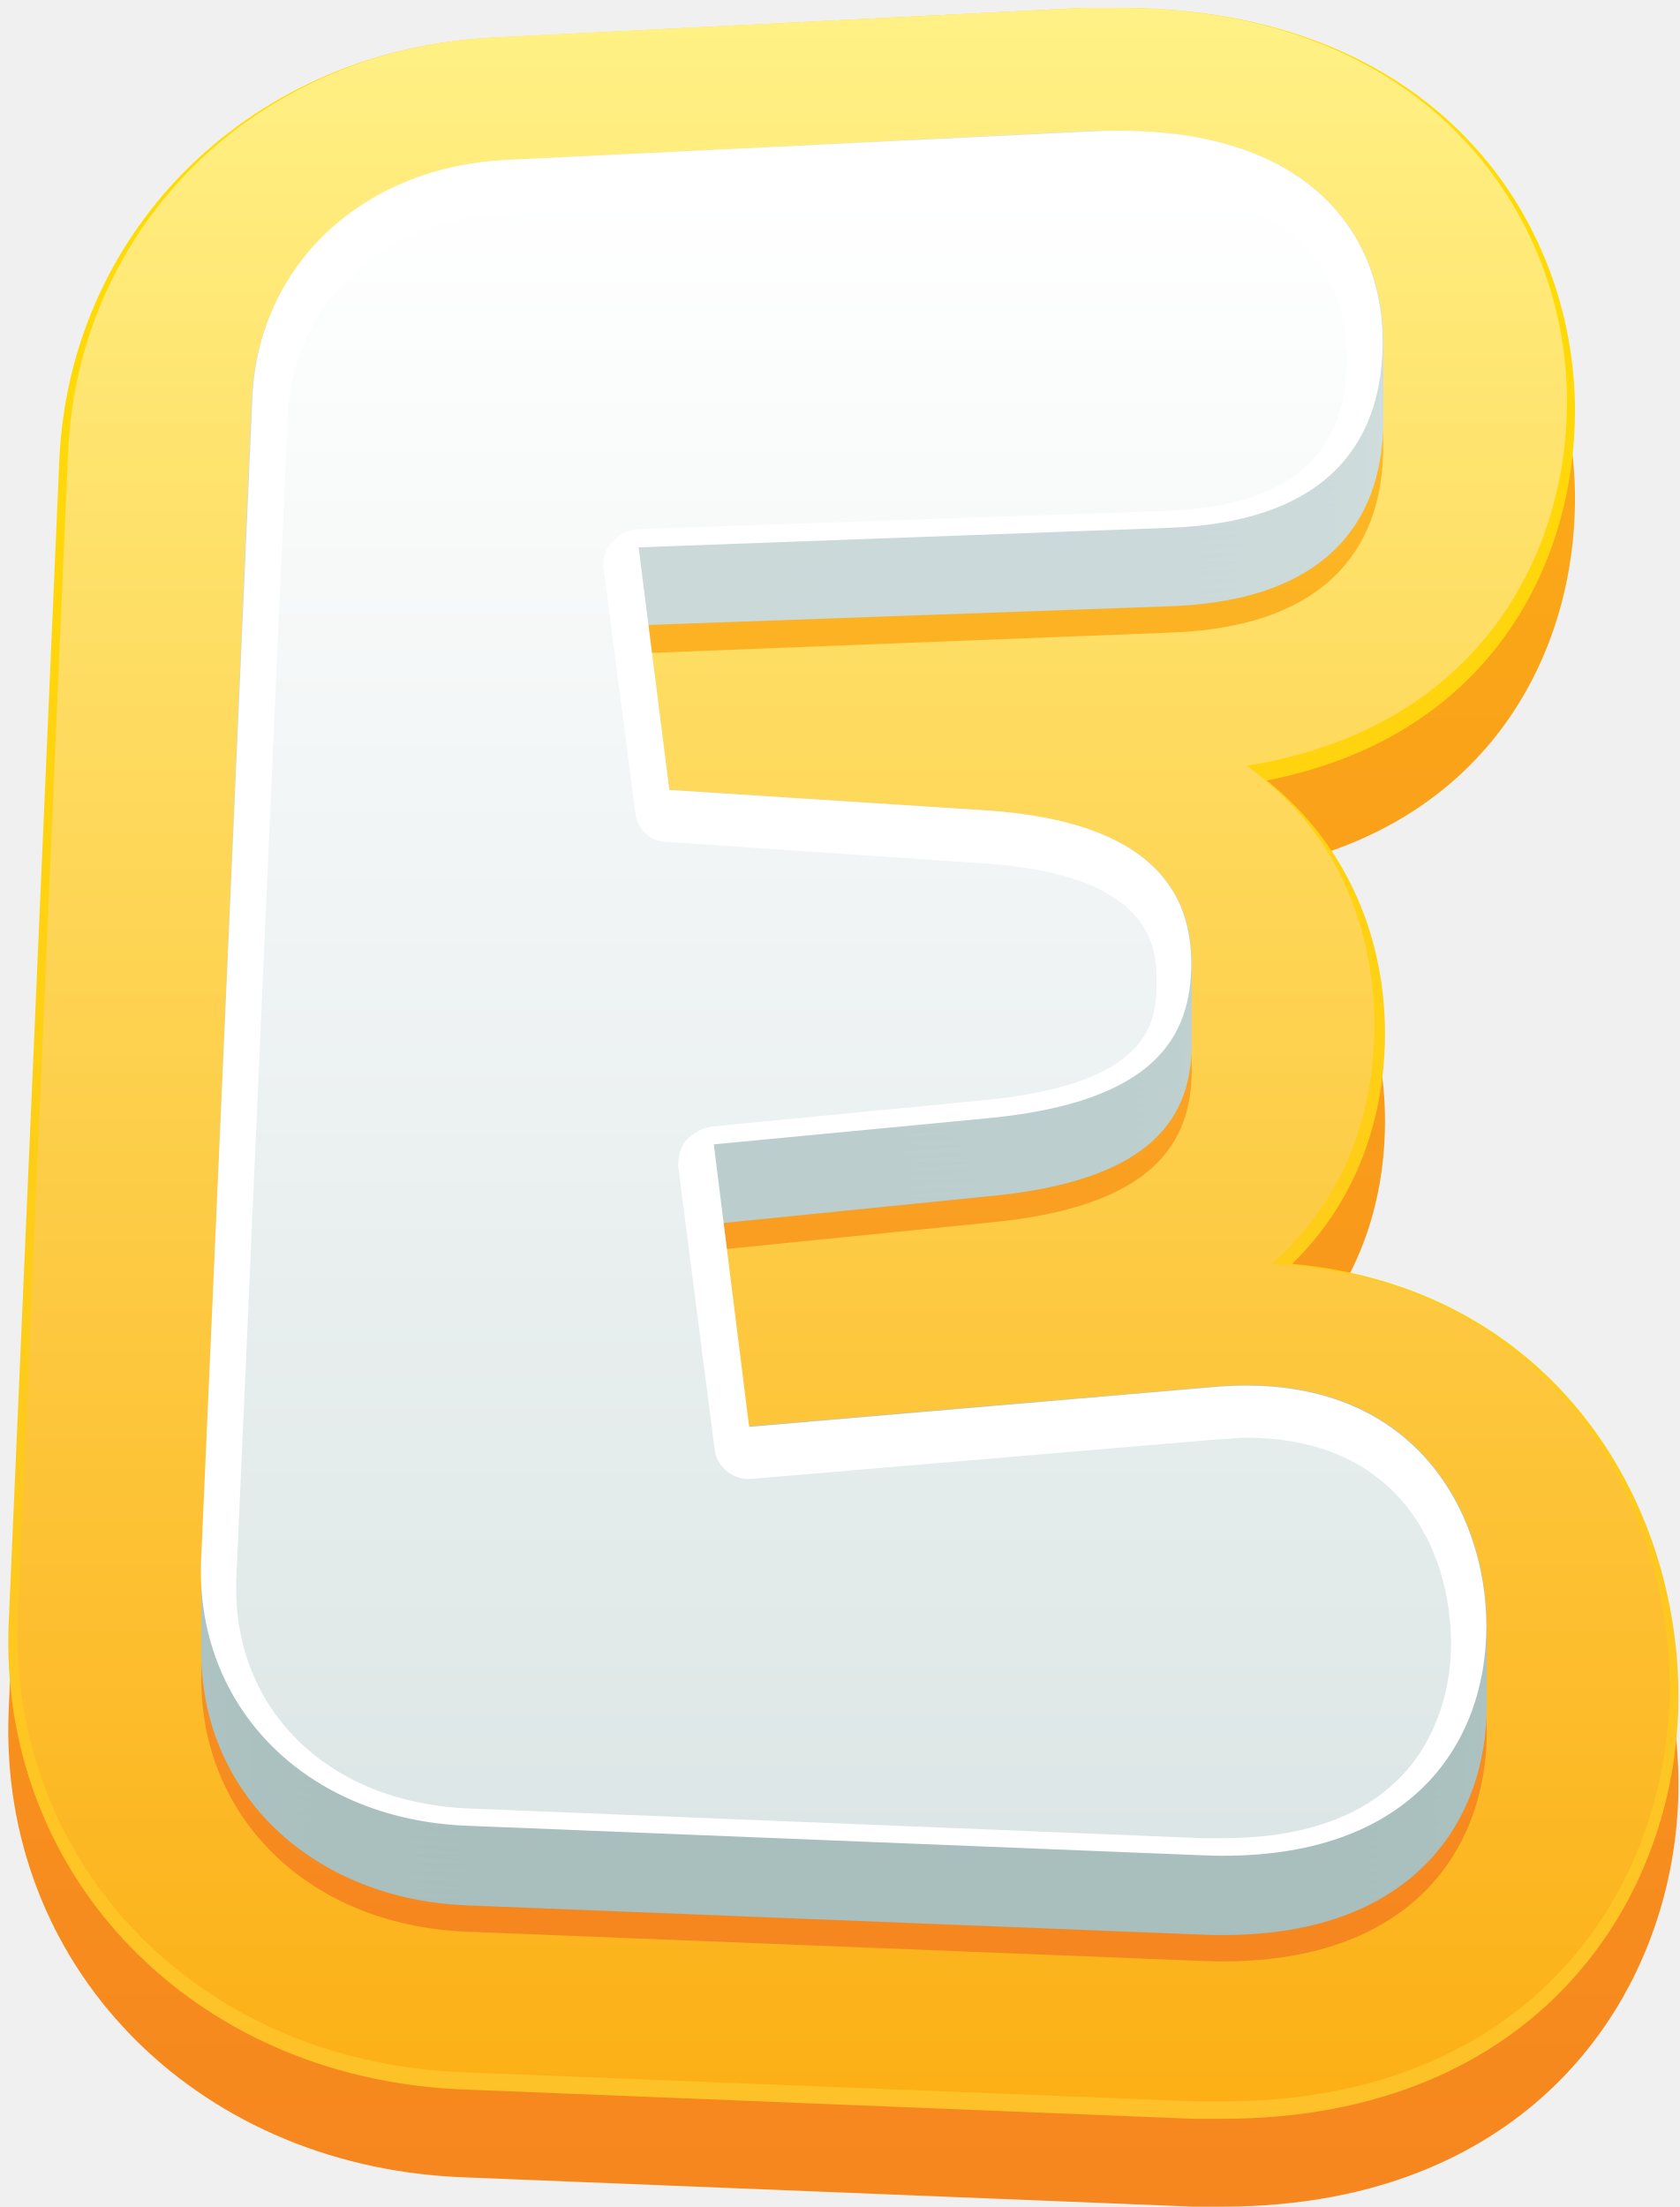
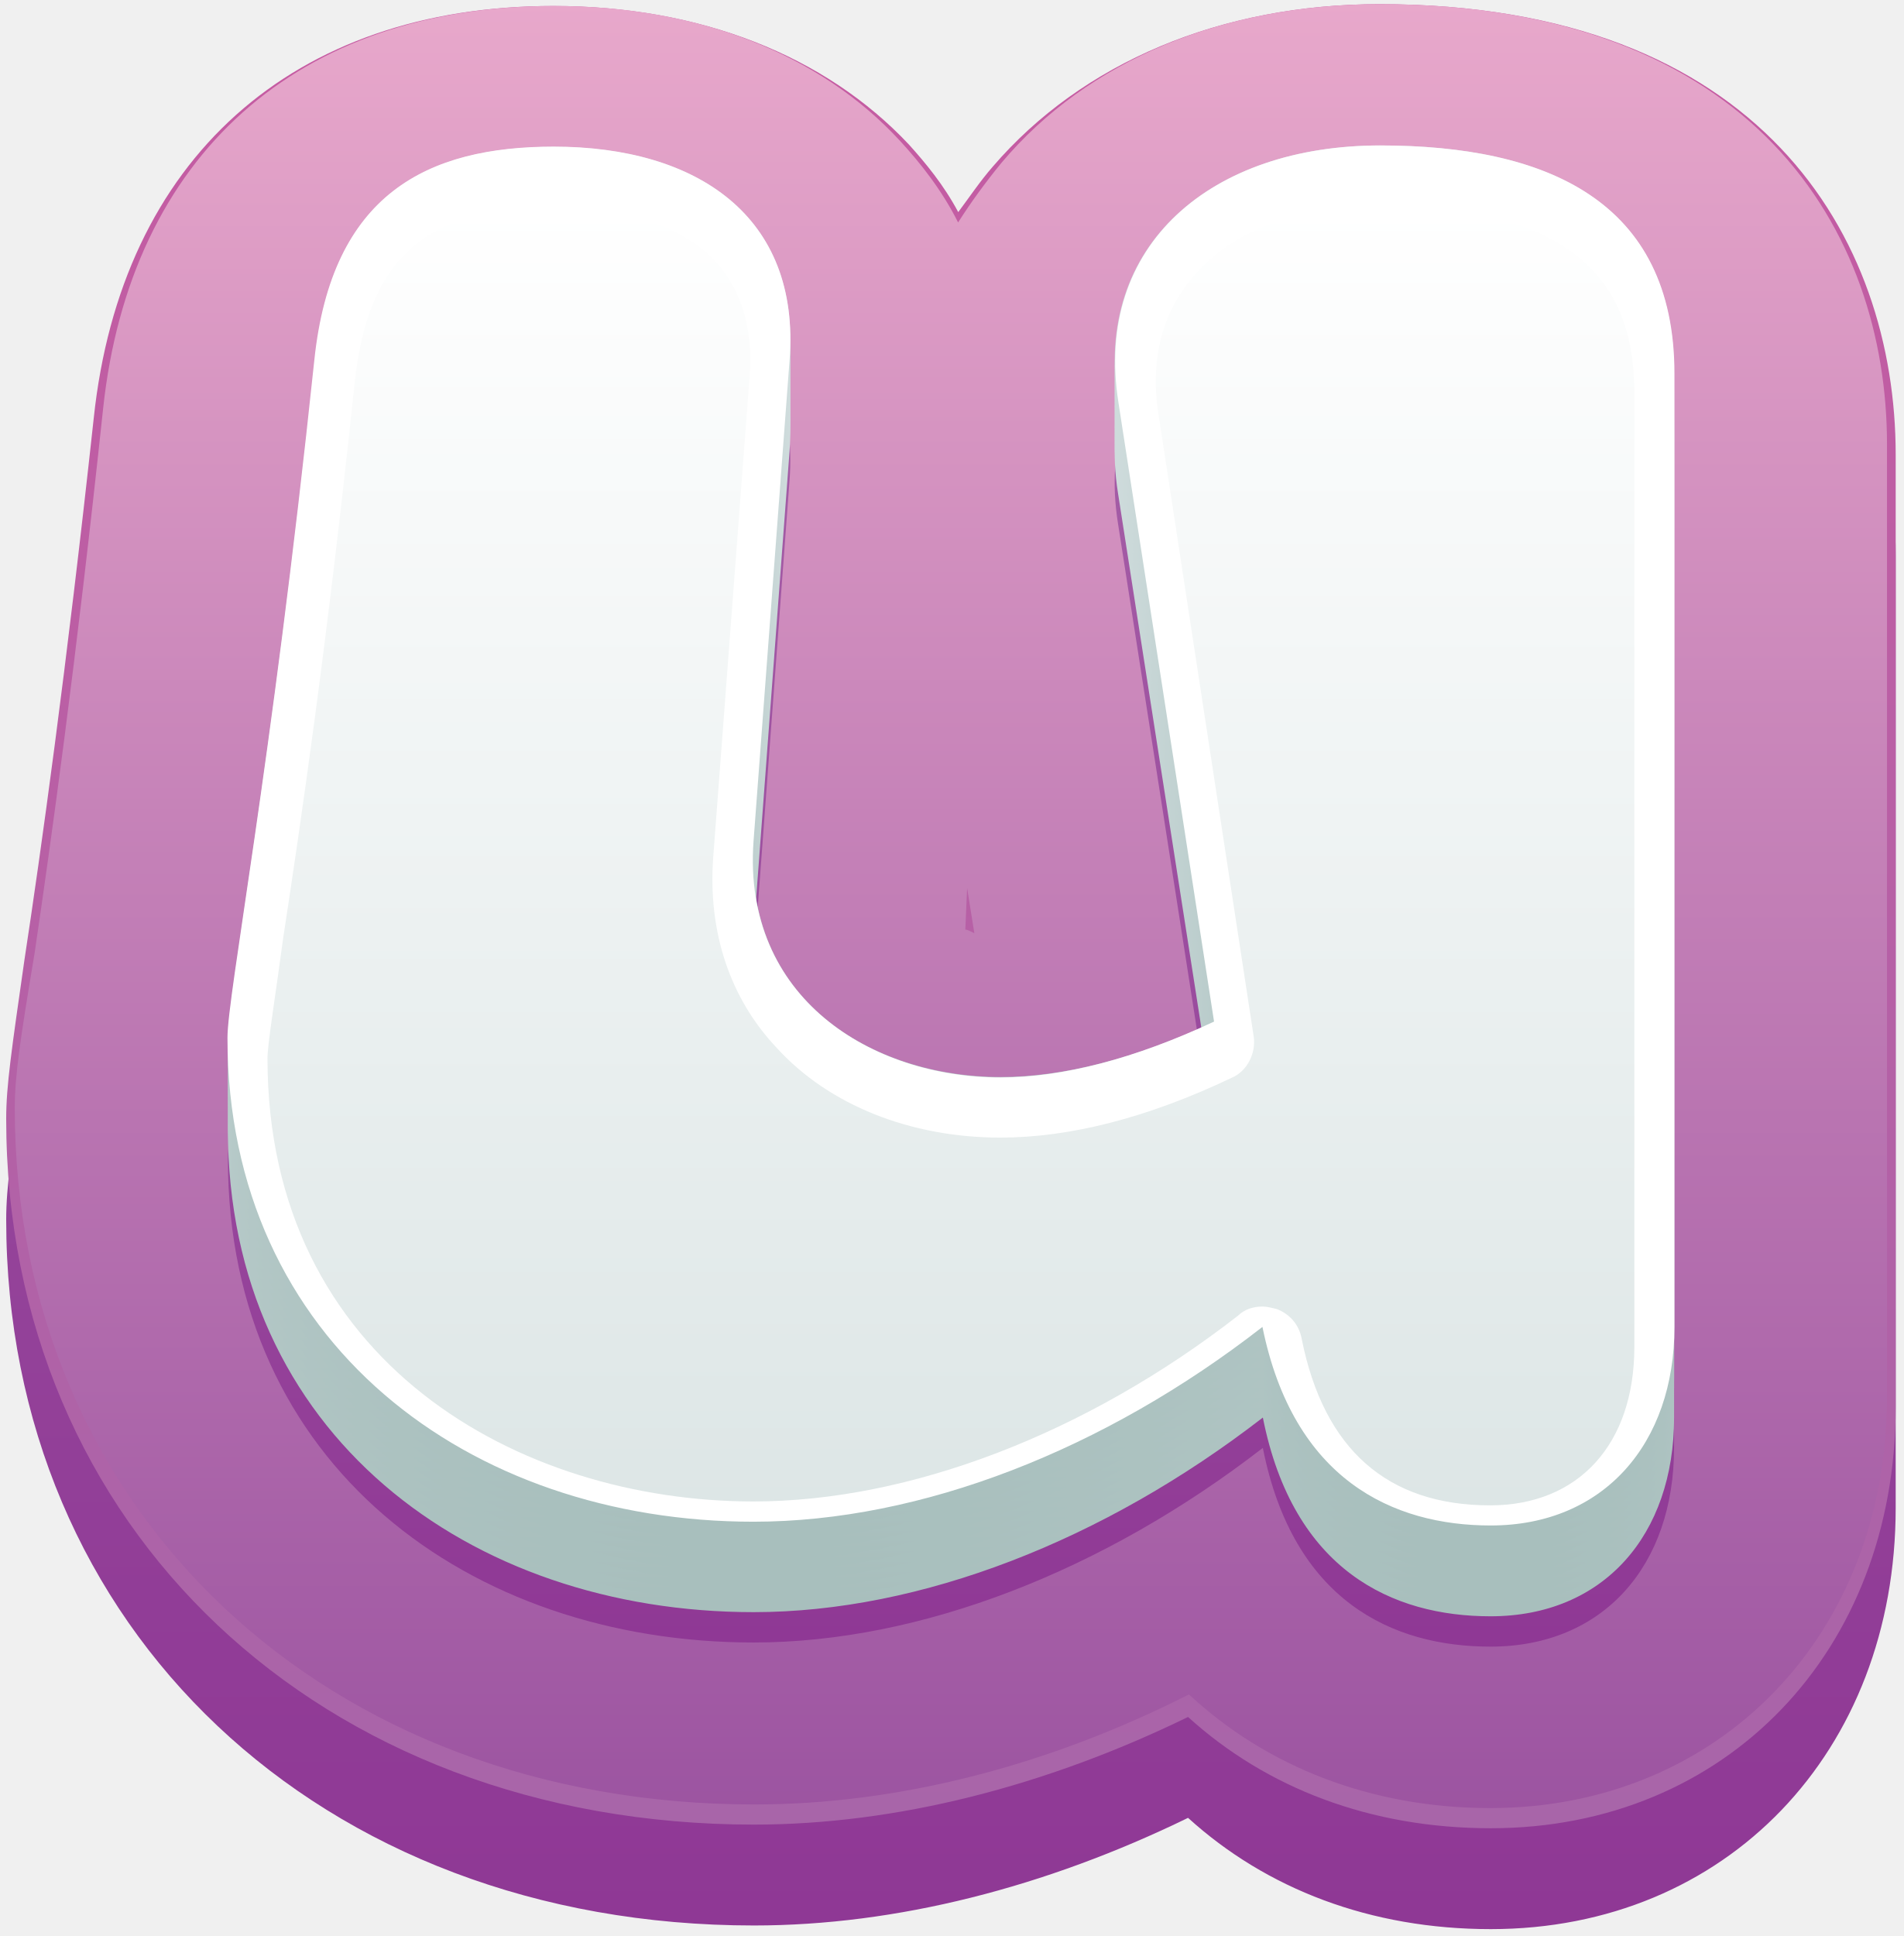
- <svg xmlns="http://www.w3.org/2000/svg" width="100%" height="100%" viewBox="0 0 172 226" version="1.1" xml:space="preserve" style="fill-rule:evenodd;clip-rule:evenodd;stroke-linejoin:round;stroke-miterlimit:2;">
-   <g transform="matrix(1,0,0,1,-462,-1112)">
+ <svg xmlns="http://www.w3.org/2000/svg" width="100%" height="100%" viewBox="0 0 179 182" version="1.1" xml:space="preserve" style="fill-rule:evenodd;clip-rule:evenodd;stroke-linejoin:round;stroke-miterlimit:2;">
+   <g transform="matrix(1,0,0,1,-693,-873)">
    <g>
-       <g transform="matrix(0,216.163,216.163,0,547.407,1121.8)">
-         <path d="M0,0.118L0.014,-0.16C0.019,-0.275 0.104,-0.362 0.214,-0.367L0.765,-0.391C0.885,-0.396 0.98,-0.304 0.986,-0.178L1,0.17C1,0.175 1,0.18 1,0.184C1,0.333 0.896,0.4 0.8,0.4C0.704,0.4 0.606,0.338 0.595,0.217C0.558,0.255 0.512,0.261 0.486,0.261C0.443,0.261 0.398,0.245 0.366,0.205C0.345,0.312 0.262,0.351 0.191,0.351C0.099,0.351 0,0.284 0,0.135C0,0.129 0,0.124 0,0.118Z" style="fill:url(#_Linear1);fill-rule:nonzero;" />
+       <g transform="matrix(0,171.478,171.478,0,782.408,882.876)">
+         <path d="M0.089,0.023C0.097,0.016 0.106,0.01 0.114,0.004C0.099,-0.004 0.087,-0.014 0.077,-0.023C0.028,-0.069 0.001,-0.138 0.001,-0.218C0.001,-0.361 0.085,-0.455 0.227,-0.47C0.365,-0.485 0.465,-0.499 0.524,-0.508C0.573,-0.515 0.593,-0.518 0.611,-0.518C0.835,-0.518 0.998,-0.346 0.998,-0.108C0.998,-0.03 0.977,0.052 0.939,0.13C0.978,0.173 1,0.23 1,0.296C1,0.425 0.903,0.518 0.769,0.518L0.247,0.518C0.128,0.518 0,0.444 0,0.235C0,0.148 0.032,0.072 0.089,0.023Z" style="fill:url(#_Linear1);fill-rule:nonzero;" />
      </g>
-       <g transform="matrix(0,216.157,216.157,0,547.407,1112.81)">
-         <path d="M0,0.118L0.014,-0.16C0.019,-0.275 0.104,-0.362 0.214,-0.367L0.765,-0.391C0.885,-0.396 0.98,-0.304 0.986,-0.178L1,0.17C1,0.175 1,0.18 1,0.184C1,0.333 0.896,0.4 0.8,0.4C0.704,0.4 0.606,0.338 0.595,0.217C0.558,0.255 0.512,0.261 0.486,0.261C0.443,0.261 0.398,0.245 0.366,0.205C0.345,0.312 0.262,0.351 0.191,0.351C0.099,0.351 0,0.284 0,0.135C0,0.129 0,0.124 0,0.118Z" style="fill:url(#_Linear2);fill-rule:nonzero;" />
+       <g transform="matrix(0,171.479,171.479,0,782.408,873.391)">
+         <path d="M0.089,0.023C0.097,0.016 0.106,0.01 0.114,0.004C0.099,-0.004 0.087,-0.014 0.077,-0.023C0.028,-0.069 0.001,-0.138 0.001,-0.218C0.001,-0.361 0.085,-0.455 0.227,-0.47C0.365,-0.485 0.465,-0.499 0.524,-0.508C0.573,-0.515 0.593,-0.518 0.611,-0.518C0.835,-0.518 0.998,-0.346 0.998,-0.108C0.998,-0.03 0.977,0.052 0.939,0.13C0.978,0.173 1,0.23 1,0.296C1,0.425 0.903,0.518 0.769,0.518L0.247,0.518C0.128,0.518 0,0.444 0,0.235C0,0.148 0.032,0.072 0.089,0.023Z" style="fill:url(#_Linear2);fill-rule:nonzero;" />
      </g>
-       <g transform="matrix(0,214.371,214.371,0,547.43,1112.81)">
-         <path d="M0,0.119L0.014,-0.161C0.019,-0.275 0.103,-0.361 0.212,-0.366L0.767,-0.39C0.886,-0.395 0.98,-0.305 0.986,-0.18L1,0.172C1,0.176 1,0.181 1,0.186C1,0.333 0.898,0.399 0.802,0.399C0.705,0.399 0.606,0.334 0.6,0.209C0.562,0.252 0.513,0.258 0.486,0.258C0.462,0.258 0.402,0.253 0.362,0.197C0.344,0.309 0.26,0.35 0.188,0.35C0.098,0.35 0,0.283 0,0.136C0,0.13 0,0.125 0,0.119Z" style="fill:url(#_Linear3);fill-rule:nonzero;" />
+       <g transform="matrix(0,169.583,169.583,0,782.403,873.391)">
+         <path d="M0.088,0.028C0.099,0.019 0.11,0.011 0.121,0.004C0.103,-0.005 0.088,-0.017 0.076,-0.028C0.027,-0.073 0.001,-0.141 0.001,-0.22C0.001,-0.362 0.084,-0.455 0.224,-0.47C0.365,-0.485 0.465,-0.499 0.526,-0.508C0.574,-0.516 0.594,-0.519 0.612,-0.519C0.836,-0.519 0.998,-0.346 0.998,-0.109C0.998,-0.03 0.977,0.053 0.937,0.132C0.977,0.175 1,0.233 1,0.299C1,0.426 0.904,0.519 0.772,0.519L0.244,0.519C0.126,0.519 0,0.445 0,0.238C0,0.151 0.031,0.076 0.088,0.028ZM0.513,0.008C0.513,0.008 0.49,0.009 0.49,0.009L0.515,0.013C0.514,0.011 0.513,0.009 0.513,0.008Z" style="fill:url(#_Linear3);fill-rule:nonzero;" />
      </g>
-       <g transform="matrix(0,176.643,176.643,0,547.825,1136.16)">
-         <path d="M0,0.147L0.017,-0.192C0.021,-0.275 0.078,-0.336 0.155,-0.34L0.829,-0.369C0.914,-0.373 0.979,-0.309 0.983,-0.216L1,0.211C1.005,0.331 0.936,0.376 0.867,0.376C0.8,0.376 0.718,0.333 0.728,0.218L0.751,-0.052L0.588,-0.072L0.572,0.087C0.563,0.184 0.525,0.205 0.483,0.205C0.443,0.205 0.401,0.184 0.394,0.086L0.382,-0.098L0.242,-0.116L0.23,0.191C0.227,0.289 0.175,0.316 0.122,0.316C0.063,0.316 0,0.276 0,0.163C0,0.158 0,0.153 0,0.147Z" style="fill:url(#_Linear4);fill-rule:nonzero;" />
+       <g transform="matrix(0,129.738,129.738,0,782.412,898.059)">
+         <path d="M0.186,0.121L0.635,0.191C0.662,0.133 0.675,0.081 0.675,0.036C0.675,-0.058 0.618,-0.151 0.504,-0.143L0.155,-0.117C0.051,-0.109 0.001,-0.184 0.001,-0.288C0.001,-0.379 0.035,-0.449 0.155,-0.461C0.455,-0.493 0.615,-0.524 0.647,-0.524C0.868,-0.524 0.997,-0.349 0.997,-0.143C0.997,-0.022 0.945,0.111 0.856,0.226C0.967,0.248 1,0.32 1,0.391C1,0.473 0.941,0.524 0.856,0.524L0.165,0.524C0.039,0.524 0,0.431 0,0.311C0,0.189 0.072,0.103 0.186,0.121Z" style="fill:url(#_Linear4);fill-rule:nonzero;" />
      </g>
-       <g transform="matrix(0,176.648,176.648,0,547.825,1133.46)">
-         <path d="M0,0.147L0.017,-0.192C0.021,-0.275 0.078,-0.336 0.155,-0.34L0.829,-0.369C0.914,-0.373 0.979,-0.308 0.983,-0.216L1,0.211C1.005,0.331 0.936,0.376 0.867,0.376C0.8,0.376 0.718,0.333 0.728,0.218L0.751,-0.052L0.588,-0.072L0.572,0.087C0.563,0.184 0.525,0.205 0.483,0.205C0.443,0.205 0.401,0.184 0.394,0.086L0.382,-0.098L0.241,-0.116L0.23,0.191C0.227,0.289 0.175,0.316 0.122,0.316C0.062,0.316 0,0.276 0,0.163C0,0.158 0,0.153 0,0.147Z" style="fill:url(#_Linear5);fill-rule:nonzero;" />
+       <g transform="matrix(0,129.744,129.744,0,782.412,895.2)">
+         <path d="M0.186,0.121L0.635,0.191C0.662,0.133 0.675,0.081 0.675,0.036C0.675,-0.058 0.618,-0.151 0.504,-0.143L0.156,-0.117C0.051,-0.109 0.001,-0.184 0.001,-0.288C0.001,-0.379 0.035,-0.449 0.156,-0.461C0.455,-0.493 0.615,-0.524 0.647,-0.524C0.868,-0.524 0.997,-0.349 0.997,-0.143C0.997,-0.022 0.945,0.111 0.856,0.226C0.967,0.248 1,0.32 1,0.391C1,0.473 0.941,0.524 0.856,0.524L0.165,0.524C0.04,0.524 0,0.431 0,0.311C0,0.189 0.072,0.103 0.186,0.121Z" style="fill:url(#_Linear5);fill-rule:nonzero;" />
      </g>
-       <g transform="matrix(0,176.659,176.659,0,547.825,1132.56)">
-         <path d="M0,0.147L0.017,-0.192C0.021,-0.275 0.078,-0.336 0.155,-0.34L0.829,-0.369C0.914,-0.373 0.979,-0.308 0.983,-0.216L1,0.211C1.005,0.331 0.936,0.376 0.867,0.376C0.8,0.376 0.718,0.333 0.728,0.218L0.751,-0.052L0.588,-0.072L0.572,0.087C0.563,0.184 0.525,0.205 0.483,0.205C0.443,0.205 0.401,0.184 0.394,0.086L0.382,-0.098L0.242,-0.116L0.23,0.191C0.227,0.289 0.175,0.316 0.122,0.316C0.063,0.316 0,0.276 0,0.163C0,0.158 0,0.152 0,0.147Z" style="fill:url(#_Linear6);fill-rule:nonzero;" />
+       <g transform="matrix(0,129.738,129.738,0,782.412,894.255)">
+         <path d="M0.186,0.121L0.635,0.191C0.662,0.133 0.675,0.081 0.675,0.036C0.675,-0.058 0.618,-0.151 0.504,-0.143L0.156,-0.117C0.051,-0.109 0.001,-0.184 0.001,-0.288C0.001,-0.379 0.035,-0.449 0.156,-0.461C0.455,-0.493 0.615,-0.524 0.647,-0.524C0.868,-0.524 0.997,-0.349 0.997,-0.143C0.997,-0.022 0.945,0.111 0.856,0.226C0.967,0.248 1,0.32 1,0.391C1,0.473 0.941,0.524 0.856,0.524L0.165,0.524C0.04,0.524 0,0.431 0,0.311C0,0.189 0.072,0.103 0.186,0.121Z" style="fill:url(#_Linear6);fill-rule:nonzero;" />
      </g>
-       <g transform="matrix(0,176.643,176.643,0,547.825,1131.67)">
-         <path d="M0,0.147L0.017,-0.192C0.021,-0.275 0.078,-0.336 0.155,-0.34L0.829,-0.369C0.914,-0.373 0.979,-0.309 0.983,-0.216L1,0.211C1.005,0.331 0.936,0.376 0.867,0.376C0.8,0.376 0.718,0.333 0.728,0.218L0.751,-0.052L0.588,-0.072L0.572,0.087C0.563,0.184 0.525,0.205 0.483,0.205C0.443,0.205 0.401,0.184 0.394,0.086L0.382,-0.098L0.241,-0.116L0.23,0.191C0.227,0.289 0.175,0.316 0.122,0.316C0.062,0.316 0,0.276 0,0.163C0,0.158 0,0.153 0,0.147Z" style="fill:url(#_Linear7);fill-rule:nonzero;" />
+       <g transform="matrix(0,129.732,129.732,0,782.412,893.31)">
+         <path d="M0.186,0.121L0.635,0.191C0.662,0.133 0.675,0.081 0.675,0.036C0.675,-0.058 0.618,-0.151 0.504,-0.143L0.156,-0.117C0.051,-0.109 0.001,-0.184 0.001,-0.288C0.001,-0.379 0.035,-0.449 0.156,-0.461C0.455,-0.493 0.615,-0.524 0.647,-0.524C0.868,-0.524 0.997,-0.349 0.997,-0.143C0.997,-0.022 0.945,0.111 0.856,0.226C0.967,0.248 1,0.32 1,0.391C1,0.473 0.941,0.524 0.856,0.524L0.165,0.524C0.04,0.524 0,0.431 0,0.311C0,0.189 0.072,0.103 0.186,0.121Z" style="fill:url(#_Linear7);fill-rule:nonzero;" />
      </g>
-       <g transform="matrix(0,176.649,176.649,0,547.825,1130.77)">
-         <path d="M0,0.147L0.017,-0.192C0.021,-0.275 0.078,-0.336 0.155,-0.34L0.829,-0.369C0.914,-0.373 0.979,-0.308 0.983,-0.216L1,0.211C1.005,0.331 0.936,0.376 0.867,0.376C0.8,0.376 0.718,0.333 0.728,0.218L0.751,-0.052L0.588,-0.072L0.572,0.087C0.563,0.184 0.526,0.205 0.483,0.205C0.443,0.205 0.401,0.184 0.394,0.086L0.382,-0.098L0.241,-0.116L0.23,0.191C0.227,0.289 0.175,0.316 0.122,0.316C0.063,0.316 0,0.276 0,0.163C0,0.158 0,0.153 0,0.147Z" style="fill:url(#_Linear8);fill-rule:nonzero;" />
+       <g transform="matrix(0,129.744,129.744,0,782.412,892.354)">
+         <path d="M0.186,0.121L0.635,0.191C0.662,0.133 0.675,0.081 0.675,0.036C0.675,-0.058 0.618,-0.151 0.504,-0.143L0.156,-0.117C0.051,-0.109 0.001,-0.184 0.001,-0.288C0.001,-0.379 0.035,-0.449 0.156,-0.461C0.455,-0.493 0.615,-0.524 0.647,-0.524C0.868,-0.524 0.997,-0.349 0.997,-0.143C0.997,-0.022 0.945,0.111 0.856,0.226C0.967,0.248 1,0.32 1,0.391C1,0.473 0.941,0.524 0.856,0.524L0.166,0.524C0.04,0.524 0,0.431 0,0.311C0,0.189 0.072,0.103 0.186,0.121Z" style="fill:url(#_Linear8);fill-rule:nonzero;" />
      </g>
-       <g transform="matrix(0,176.648,176.648,0,547.825,1129.87)">
-         <path d="M0,0.147L0.017,-0.192C0.021,-0.275 0.078,-0.336 0.155,-0.34L0.829,-0.369C0.914,-0.373 0.979,-0.308 0.983,-0.216L1,0.211C1.005,0.331 0.936,0.376 0.867,0.376C0.8,0.376 0.718,0.333 0.728,0.218L0.751,-0.052L0.588,-0.072L0.572,0.087C0.563,0.184 0.525,0.205 0.483,0.205C0.443,0.205 0.401,0.184 0.394,0.086L0.382,-0.098L0.241,-0.116L0.23,0.191C0.227,0.289 0.175,0.316 0.122,0.316C0.063,0.316 0,0.276 0,0.163C0,0.158 0,0.153 0,0.147Z" style="fill:url(#_Linear9);fill-rule:nonzero;" />
+       <g transform="matrix(0,129.75,129.75,0,782.412,891.403)">
+         <path d="M0.186,0.121L0.635,0.191C0.662,0.133 0.675,0.081 0.675,0.036C0.675,-0.058 0.618,-0.151 0.504,-0.143L0.156,-0.117C0.051,-0.109 0.001,-0.184 0.001,-0.288C0.001,-0.379 0.035,-0.449 0.156,-0.461C0.455,-0.493 0.615,-0.524 0.647,-0.524C0.868,-0.524 0.997,-0.349 0.997,-0.143C0.997,-0.022 0.945,0.111 0.856,0.226C0.967,0.248 1,0.32 1,0.391C1,0.473 0.941,0.524 0.856,0.524L0.166,0.524C0.04,0.524 0,0.431 0,0.311C0,0.189 0.072,0.103 0.186,0.121Z" style="fill:url(#_Linear9);fill-rule:nonzero;" />
      </g>
-       <g transform="matrix(0,176.642,176.642,0,547.825,1128.98)">
-         <path d="M0,0.147L0.017,-0.192C0.021,-0.275 0.078,-0.336 0.155,-0.34L0.829,-0.369C0.914,-0.373 0.979,-0.309 0.983,-0.216L1,0.211C1.005,0.331 0.936,0.376 0.867,0.376C0.8,0.376 0.718,0.333 0.728,0.218L0.751,-0.052L0.588,-0.072L0.572,0.087C0.563,0.184 0.525,0.205 0.483,0.205C0.443,0.205 0.401,0.184 0.394,0.086L0.382,-0.098L0.241,-0.116L0.23,0.191C0.227,0.289 0.175,0.316 0.122,0.316C0.062,0.316 0,0.276 0,0.163C0,0.158 0,0.153 0,0.147Z" style="fill:url(#_Linear10);fill-rule:nonzero;" />
+       <g transform="matrix(0,129.738,129.738,0,782.412,890.458)">
+         <path d="M0.186,0.121L0.635,0.191C0.662,0.133 0.675,0.081 0.675,0.036C0.675,-0.058 0.618,-0.151 0.504,-0.143L0.156,-0.117C0.051,-0.109 0.001,-0.184 0.001,-0.288C0.001,-0.379 0.035,-0.449 0.156,-0.461C0.455,-0.493 0.615,-0.524 0.647,-0.524C0.868,-0.524 0.997,-0.349 0.997,-0.143C0.997,-0.022 0.945,0.111 0.856,0.226C0.967,0.248 1,0.32 1,0.391C1,0.473 0.941,0.524 0.856,0.524L0.165,0.524C0.04,0.524 0,0.431 0,0.311C0,0.189 0.072,0.103 0.186,0.121Z" style="fill:url(#_Linear10);fill-rule:nonzero;" />
      </g>
-       <g transform="matrix(0,176.647,176.647,0,547.825,1128.08)">
-         <path d="M0,0.147L0.017,-0.192C0.021,-0.275 0.078,-0.336 0.155,-0.34L0.829,-0.369C0.914,-0.373 0.979,-0.309 0.983,-0.216L1,0.211C1.005,0.331 0.936,0.376 0.867,0.376C0.8,0.376 0.718,0.333 0.728,0.218L0.751,-0.052L0.588,-0.072L0.572,0.087C0.563,0.184 0.525,0.205 0.483,0.205C0.443,0.205 0.401,0.184 0.394,0.086L0.382,-0.098L0.241,-0.116L0.23,0.191C0.227,0.289 0.175,0.316 0.122,0.316C0.062,0.316 0,0.276 0,0.163C0,0.158 0,0.152 0,0.147Z" style="fill:url(#_Linear11);fill-rule:nonzero;" />
+       <g transform="matrix(0,129.739,129.739,0,782.412,889.513)">
+         <path d="M0.186,0.121L0.635,0.191C0.662,0.133 0.675,0.081 0.675,0.036C0.675,-0.058 0.618,-0.151 0.504,-0.143L0.156,-0.117C0.051,-0.109 0.001,-0.184 0.001,-0.288C0.001,-0.379 0.035,-0.449 0.156,-0.461C0.455,-0.493 0.615,-0.524 0.647,-0.524C0.868,-0.524 0.997,-0.349 0.997,-0.143C0.997,-0.022 0.945,0.111 0.856,0.226C0.967,0.248 1,0.32 1,0.391C1,0.473 0.941,0.524 0.856,0.524L0.165,0.524C0.04,0.524 0,0.431 0,0.311C0,0.189 0.072,0.103 0.186,0.121Z" style="fill:url(#_Linear11);fill-rule:nonzero;" />
      </g>
-       <g transform="matrix(0,176.653,176.653,0,547.825,1127.17)">
-         <path d="M0,0.147L0.017,-0.192C0.021,-0.275 0.078,-0.336 0.155,-0.34L0.829,-0.369C0.914,-0.373 0.979,-0.308 0.983,-0.216L1,0.211C1.005,0.331 0.936,0.376 0.867,0.376C0.8,0.376 0.718,0.333 0.728,0.218L0.751,-0.052L0.588,-0.072L0.572,0.087C0.563,0.184 0.525,0.205 0.483,0.205C0.443,0.205 0.401,0.184 0.394,0.086L0.382,-0.098L0.241,-0.116L0.23,0.191C0.227,0.289 0.175,0.316 0.122,0.316C0.062,0.316 0,0.276 0,0.163C0,0.158 0,0.152 0,0.147Z" style="fill:url(#_Linear12);fill-rule:nonzero;" />
+       <g transform="matrix(0,129.744,129.744,0,782.412,888.562)">
+         <path d="M0.186,0.121L0.635,0.191C0.662,0.133 0.675,0.081 0.675,0.036C0.675,-0.058 0.618,-0.151 0.505,-0.143L0.156,-0.117C0.051,-0.109 0.001,-0.184 0.001,-0.288C0.001,-0.379 0.035,-0.449 0.156,-0.461C0.455,-0.493 0.615,-0.524 0.647,-0.524C0.868,-0.524 0.997,-0.349 0.997,-0.143C0.997,-0.022 0.945,0.111 0.856,0.226C0.967,0.248 1,0.32 1,0.391C1,0.473 0.941,0.524 0.856,0.524L0.165,0.524C0.04,0.524 0,0.431 0,0.311C0,0.189 0.072,0.103 0.186,0.121Z" style="fill:url(#_Linear12);fill-rule:nonzero;" />
      </g>
-       <g transform="matrix(0,176.653,176.653,0,547.825,1126.28)">
-         <path d="M0,0.147L0.017,-0.192C0.021,-0.275 0.078,-0.336 0.155,-0.34L0.829,-0.369C0.914,-0.373 0.979,-0.308 0.983,-0.216L1,0.211C1.005,0.331 0.936,0.376 0.867,0.376C0.8,0.376 0.718,0.333 0.728,0.218L0.751,-0.052L0.588,-0.072L0.572,0.087C0.563,0.184 0.525,0.205 0.483,0.205C0.443,0.205 0.401,0.184 0.394,0.086L0.382,-0.098L0.241,-0.116L0.23,0.191C0.227,0.289 0.175,0.316 0.122,0.316C0.062,0.316 0,0.276 0,0.163C0,0.158 0,0.152 0,0.147Z" style="fill:url(#_Linear13);fill-rule:nonzero;" />
+       <g transform="matrix(0,129.739,129.739,0,782.412,887.617)">
+         <path d="M0.186,0.121L0.635,0.191C0.662,0.133 0.675,0.081 0.675,0.036C0.675,-0.058 0.618,-0.151 0.504,-0.143L0.155,-0.117C0.051,-0.109 0.001,-0.184 0.001,-0.288C0.001,-0.379 0.035,-0.449 0.155,-0.461C0.455,-0.493 0.615,-0.524 0.647,-0.524C0.868,-0.524 0.997,-0.349 0.997,-0.143C0.997,-0.022 0.945,0.111 0.856,0.226C0.967,0.248 1,0.32 1,0.391C1,0.473 0.941,0.524 0.856,0.524L0.165,0.524C0.04,0.524 0,0.431 0,0.311C0,0.189 0.072,0.103 0.186,0.121Z" style="fill:url(#_Linear13);fill-rule:nonzero;" />
      </g>
-       <g transform="matrix(0,176.644,176.644,0,547.825,1125.39)">
-         <path d="M0,0.163L0,0.147L0.017,-0.192C0.021,-0.275 0.078,-0.336 0.155,-0.34L0.829,-0.369C0.914,-0.373 0.979,-0.309 0.983,-0.216L1,0.211C1.005,0.331 0.936,0.376 0.867,0.376C0.8,0.376 0.718,0.333 0.728,0.218L0.751,-0.052L0.588,-0.072L0.572,0.087C0.563,0.184 0.525,0.205 0.483,0.205C0.443,0.205 0.401,0.184 0.394,0.086L0.382,-0.098L0.241,-0.116L0.23,0.191C0.227,0.289 0.175,0.316 0.122,0.316C0.063,0.316 0,0.276 0,0.163Z" style="fill:url(#_Linear14);fill-rule:nonzero;" />
+       <g transform="matrix(0,129.738,129.738,0,782.412,886.673)">
+         <path d="M0.186,0.121L0.635,0.191C0.662,0.133 0.675,0.081 0.675,0.036C0.675,-0.058 0.618,-0.151 0.504,-0.143L0.156,-0.117C0.051,-0.109 0.001,-0.184 0.001,-0.288C0.001,-0.379 0.035,-0.449 0.156,-0.461C0.455,-0.493 0.615,-0.524 0.647,-0.524C0.868,-0.524 0.997,-0.349 0.997,-0.143C0.997,-0.022 0.945,0.111 0.856,0.226C0.967,0.248 1,0.32 1,0.391C1,0.473 0.941,0.524 0.856,0.524L0.165,0.524C0.04,0.524 0,0.431 0,0.311C0,0.189 0.072,0.103 0.186,0.121Z" style="fill:url(#_Linear14);fill-rule:nonzero;" />
      </g>
-       <g transform="matrix(4.16667,0,0,4.16667,614.203,1148.79)">
-         <path d="M0,31.137C0,34.051 -1.905,36.991 -7.001,36.766L-25.09,36.039C-29.01,35.869 -31.727,33.127 -31.586,29.513L-30.326,0.95C-30.186,-2.325 -27.61,-4.731 -24.082,-4.9L-9.691,-5.601C-4.397,-5.854 -2.549,-3.08 -2.549,-0.448C-2.549,1.82 -3.669,4.005 -7.842,4.144L-20.834,4.622L-20.079,10.584L-12.264,11.088C-8.151,11.369 -7.253,13.161 -7.253,14.842C-7.253,16.661 -8.151,18.256 -12.237,18.651L-18.986,19.294L-18.118,26.238L-6.693,25.259C-1.821,24.838 0,28.309 0,31.137" style="fill:white;fill-rule:nonzero;" />
+       <g transform="matrix(4.16667,0,0,4.16667,850.433,994.954)">
+         <path d="M0,-20.838L0,0.669C0,3.302 -1.598,5.149 -4.146,5.149C-6.358,5.149 -8.597,4.114 -9.297,0.669C-12.855,3.44 -16.999,5.064 -20.781,5.064C-27.194,5.064 -32.651,1.03 -32.651,-5.855C-32.651,-6.834 -31.673,-11.821 -30.691,-21.145C-30.299,-24.897 -28.141,-25.961 -25.287,-25.961C-22.067,-25.961 -19.715,-24.394 -19.967,-21.145L-20.781,-10.28C-21.032,-6.752 -18.117,-4.96 -15.206,-4.96C-13.807,-4.96 -12.18,-5.382 -10.389,-6.22L-12.547,-20.191C-13.104,-23.749 -10.445,-25.987 -6.637,-25.987C-2.914,-25.987 0,-24.756 0,-20.838" style="fill:white;fill-rule:nonzero;" />
      </g>
-       <g transform="matrix(0,169.461,169.461,0,547.887,1130.77)">
-         <path d="M0,0.154L0.018,-0.2C0.021,-0.275 0.072,-0.33 0.141,-0.333L0.843,-0.364C0.921,-0.367 0.978,-0.31 0.982,-0.225L1,0.22C1,0.224 1,0.228 1,0.232C1,0.36 0.91,0.37 0.883,0.37C0.825,0.37 0.758,0.338 0.758,0.246C0.758,0.24 0.759,0.235 0.759,0.229C0.759,0.229 0.783,-0.054 0.783,-0.054C0.783,-0.065 0.775,-0.074 0.765,-0.075L0.594,-0.097C0.588,-0.097 0.583,-0.096 0.578,-0.092C0.574,-0.088 0.571,-0.083 0.57,-0.077L0.554,0.088C0.544,0.192 0.504,0.192 0.482,0.192C0.464,0.192 0.418,0.192 0.411,0.088L0.398,-0.104C0.398,-0.114 0.39,-0.122 0.38,-0.123L0.233,-0.142C0.227,-0.143 0.221,-0.141 0.217,-0.137C0.212,-0.133 0.21,-0.128 0.209,-0.122L0.198,0.198C0.195,0.272 0.165,0.307 0.106,0.307C0.04,0.307 0,0.256 0,0.169C0,0.164 0,0.159 0,0.154Z" style="fill:url(#_Linear15);fill-rule:nonzero;" />
+       <g transform="matrix(0,122.162,122.162,0,782.406,892.354)">
+         <path d="M0.055,0.186C0.083,0.162 0.12,0.153 0.162,0.16L0.639,0.233C0.652,0.235 0.666,0.228 0.671,0.216C0.702,0.151 0.717,0.091 0.717,0.038C0.717,-0.031 0.692,-0.094 0.648,-0.134C0.61,-0.17 0.559,-0.187 0.502,-0.183L0.132,-0.155C0.095,-0.152 0.065,-0.161 0.043,-0.181C0.016,-0.206 0.001,-0.25 0.001,-0.306C0.001,-0.405 0.041,-0.449 0.137,-0.459C0.337,-0.48 0.479,-0.501 0.564,-0.514C0.609,-0.52 0.645,-0.526 0.656,-0.526C0.89,-0.526 0.997,-0.332 0.997,-0.152C0.997,-0.032 0.945,0.104 0.854,0.221C0.849,0.226 0.847,0.233 0.847,0.24C0.847,0.243 0.848,0.247 0.849,0.251C0.853,0.261 0.861,0.268 0.872,0.27C0.957,0.287 1,0.336 1,0.415C1,0.483 0.953,0.526 0.878,0.526L0.145,0.526C0.083,0.526 0,0.505 0,0.33C0,0.267 0.019,0.216 0.055,0.186Z" style="fill:url(#_Linear15);fill-rule:nonzero;" />
      </g>
    </g>
  </g>
  <defs>
-     <linearGradient id="_Linear1" x1="0" y1="0" x2="1" y2="0" gradientUnits="userSpaceOnUse" gradientTransform="matrix(1,0,0,-1,0,0.00452029)">
-       <stop offset="0" style="stop-color:rgb(252,176,22);stop-opacity:1" />
-       <stop offset="1" style="stop-color:rgb(246,134,31);stop-opacity:1" />
+     <linearGradient id="_Linear1" x1="0" y1="0" x2="1" y2="0" gradientUnits="userSpaceOnUse" gradientTransform="matrix(1,0,0,-1,0,2.2549e-06)">
+       <stop offset="0" style="stop-color:rgb(156,84,161);stop-opacity:1" />
+       <stop offset="1" style="stop-color:rgb(143,56,149);stop-opacity:1" />
    </linearGradient>
-     <linearGradient id="_Linear2" x1="0" y1="0" x2="1" y2="0" gradientUnits="userSpaceOnUse" gradientTransform="matrix(1,0,0,-1,0,0.0045204)">
-       <stop offset="0" style="stop-color:rgb(255,222,0);stop-opacity:1" />
-       <stop offset="1" style="stop-color:rgb(254,193,42);stop-opacity:1" />
+     <linearGradient id="_Linear2" x1="0" y1="0" x2="1" y2="0" gradientUnits="userSpaceOnUse" gradientTransform="matrix(1,0,0,-1,0,2.25489e-06)">
+       <stop offset="0" style="stop-color:rgb(198,91,162);stop-opacity:1" />
+       <stop offset="1" style="stop-color:rgb(168,101,169);stop-opacity:1" />
    </linearGradient>
-     <linearGradient id="_Linear3" x1="0" y1="0" x2="1" y2="0" gradientUnits="userSpaceOnUse" gradientTransform="matrix(1,0,0,-1,0,0.00445998)">
-       <stop offset="0" style="stop-color:rgb(255,241,133);stop-opacity:1" />
-       <stop offset="1" style="stop-color:rgb(252,176,22);stop-opacity:1" />
+     <linearGradient id="_Linear3" x1="0" y1="0" x2="1" y2="0" gradientUnits="userSpaceOnUse" gradientTransform="matrix(1,0,0,-1,0,1.47273e-05)">
+       <stop offset="0" style="stop-color:rgb(232,168,203);stop-opacity:1" />
+       <stop offset="1" style="stop-color:rgb(156,84,161);stop-opacity:1" />
    </linearGradient>
-     <linearGradient id="_Linear4" x1="0" y1="0" x2="1" y2="0" gradientUnits="userSpaceOnUse" gradientTransform="matrix(1,0,0,-1,0,0.00318743)">
-       <stop offset="0" style="stop-color:rgb(254,191,36);stop-opacity:1" />
-       <stop offset="1" style="stop-color:rgb(246,134,31);stop-opacity:1" />
+     <linearGradient id="_Linear4" x1="0" y1="0" x2="1" y2="0" gradientUnits="userSpaceOnUse" gradientTransform="matrix(1,0,0,-1,0,-2.40356e-05)">
+       <stop offset="0" style="stop-color:rgb(167,98,168);stop-opacity:1" />
+       <stop offset="1" style="stop-color:rgb(143,56,149);stop-opacity:1" />
    </linearGradient>
-     <linearGradient id="_Linear5" x1="0" y1="0" x2="1" y2="0" gradientUnits="userSpaceOnUse" gradientTransform="matrix(1,0,0,-1,0,0.00318734)">
+     <linearGradient id="_Linear5" x1="0" y1="0" x2="1" y2="0" gradientUnits="userSpaceOnUse" gradientTransform="matrix(1,0,0,-1,0,-2.40345e-05)">
      <stop offset="0" style="stop-color:rgb(214,225,226);stop-opacity:1" />
      <stop offset="0" style="stop-color:rgb(214,225,226);stop-opacity:1" />
      <stop offset="1" style="stop-color:rgb(168,191,189);stop-opacity:1" />
    </linearGradient>
-     <linearGradient id="_Linear6" x1="0" y1="0" x2="1" y2="0" gradientUnits="userSpaceOnUse" gradientTransform="matrix(1,0,0,-1,0,0.00318715)">
+     <linearGradient id="_Linear6" x1="0" y1="0" x2="1" y2="0" gradientUnits="userSpaceOnUse" gradientTransform="matrix(1,0,0,-1,0,-2.40356e-05)">
      <stop offset="0" style="stop-color:rgb(214,225,226);stop-opacity:1" />
      <stop offset="0" style="stop-color:rgb(214,225,226);stop-opacity:1" />
      <stop offset="1" style="stop-color:rgb(168,191,189);stop-opacity:1" />
    </linearGradient>
-     <linearGradient id="_Linear7" x1="0" y1="0" x2="1" y2="0" gradientUnits="userSpaceOnUse" gradientTransform="matrix(1,0,0,-1,0,0.00318744)">
+     <linearGradient id="_Linear7" x1="0" y1="0" x2="1" y2="0" gradientUnits="userSpaceOnUse" gradientTransform="matrix(1,0,0,-1,0,-2.40367e-05)">
      <stop offset="0" style="stop-color:rgb(214,225,226);stop-opacity:1" />
      <stop offset="0" style="stop-color:rgb(214,225,226);stop-opacity:1" />
      <stop offset="1" style="stop-color:rgb(168,191,189);stop-opacity:1" />
    </linearGradient>
-     <linearGradient id="_Linear8" x1="0" y1="0" x2="1" y2="0" gradientUnits="userSpaceOnUse" gradientTransform="matrix(1,0,0,-1,0,0.00318733)">
+     <linearGradient id="_Linear8" x1="0" y1="0" x2="1" y2="0" gradientUnits="userSpaceOnUse" gradientTransform="matrix(1,0,0,-1,0,-2.40345e-05)">
      <stop offset="0" style="stop-color:rgb(214,225,226);stop-opacity:1" />
      <stop offset="0" style="stop-color:rgb(214,225,226);stop-opacity:1" />
      <stop offset="1" style="stop-color:rgb(168,191,189);stop-opacity:1" />
    </linearGradient>
-     <linearGradient id="_Linear9" x1="0" y1="0" x2="1" y2="0" gradientUnits="userSpaceOnUse" gradientTransform="matrix(1,0,0,-1,0,0.00318734)">
+     <linearGradient id="_Linear9" x1="0" y1="0" x2="1" y2="0" gradientUnits="userSpaceOnUse" gradientTransform="matrix(1,0,0,-1,0,-2.40333e-05)">
      <stop offset="0" style="stop-color:rgb(214,225,226);stop-opacity:1" />
      <stop offset="0" style="stop-color:rgb(214,225,226);stop-opacity:1" />
      <stop offset="1" style="stop-color:rgb(168,191,189);stop-opacity:1" />
    </linearGradient>
-     <linearGradient id="_Linear10" x1="0" y1="0" x2="1" y2="0" gradientUnits="userSpaceOnUse" gradientTransform="matrix(1,0,0,-1,0,0.00318745)">
+     <linearGradient id="_Linear10" x1="0" y1="0" x2="1" y2="0" gradientUnits="userSpaceOnUse" gradientTransform="matrix(1,0,0,-1,0,-2.40356e-05)">
      <stop offset="0" style="stop-color:rgb(214,225,226);stop-opacity:1" />
      <stop offset="0" style="stop-color:rgb(214,225,226);stop-opacity:1" />
      <stop offset="1" style="stop-color:rgb(168,191,189);stop-opacity:1" />
    </linearGradient>
-     <linearGradient id="_Linear11" x1="0" y1="0" x2="1" y2="0" gradientUnits="userSpaceOnUse" gradientTransform="matrix(1,0,0,-1,0,0.00318736)">
+     <linearGradient id="_Linear11" x1="0" y1="0" x2="1" y2="0" gradientUnits="userSpaceOnUse" gradientTransform="matrix(1,0,0,-1,0,-2.40355e-05)">
      <stop offset="0" style="stop-color:rgb(214,225,226);stop-opacity:1" />
      <stop offset="0" style="stop-color:rgb(214,225,226);stop-opacity:1" />
      <stop offset="1" style="stop-color:rgb(168,191,189);stop-opacity:1" />
    </linearGradient>
-     <linearGradient id="_Linear12" x1="0" y1="0" x2="1" y2="0" gradientUnits="userSpaceOnUse" gradientTransform="matrix(1,0,0,-1,0,0.00318725)">
+     <linearGradient id="_Linear12" x1="0" y1="0" x2="1" y2="0" gradientUnits="userSpaceOnUse" gradientTransform="matrix(1,0,0,-1,0,-2.40345e-05)">
      <stop offset="0" style="stop-color:rgb(214,225,226);stop-opacity:1" />
      <stop offset="0" style="stop-color:rgb(214,225,226);stop-opacity:1" />
      <stop offset="1" style="stop-color:rgb(168,191,189);stop-opacity:1" />
    </linearGradient>
-     <linearGradient id="_Linear13" x1="0" y1="0" x2="1" y2="0" gradientUnits="userSpaceOnUse" gradientTransform="matrix(1,0,0,-1,0,0.00318725)">
+     <linearGradient id="_Linear13" x1="0" y1="0" x2="1" y2="0" gradientUnits="userSpaceOnUse" gradientTransform="matrix(1,0,0,-1,0,-2.40355e-05)">
      <stop offset="0" style="stop-color:rgb(214,225,226);stop-opacity:1" />
      <stop offset="0" style="stop-color:rgb(214,225,226);stop-opacity:1" />
      <stop offset="1" style="stop-color:rgb(168,191,189);stop-opacity:1" />
    </linearGradient>
-     <linearGradient id="_Linear14" x1="0" y1="0" x2="1" y2="0" gradientUnits="userSpaceOnUse" gradientTransform="matrix(1,0,0,-1,0,0.00318742)">
+     <linearGradient id="_Linear14" x1="0" y1="0" x2="1" y2="0" gradientUnits="userSpaceOnUse" gradientTransform="matrix(1,0,0,-1,0,-2.40356e-05)">
      <stop offset="0" style="stop-color:rgb(214,225,226);stop-opacity:1" />
      <stop offset="0" style="stop-color:rgb(214,225,226);stop-opacity:1" />
      <stop offset="1" style="stop-color:rgb(168,191,189);stop-opacity:1" />
    </linearGradient>
-     <linearGradient id="_Linear15" x1="0" y1="0" x2="1" y2="0" gradientUnits="userSpaceOnUse" gradientTransform="matrix(1,0,0,-1,0,0.00293688)">
+     <linearGradient id="_Linear15" x1="0" y1="0" x2="1" y2="0" gradientUnits="userSpaceOnUse" gradientTransform="matrix(1,0,0,-1,0,7.09236e-05)">
      <stop offset="0" style="stop-color:white;stop-opacity:1" />
      <stop offset="0" style="stop-color:white;stop-opacity:1" />
      <stop offset="1" style="stop-color:rgb(221,230,230);stop-opacity:1" />
      <stop offset="1" style="stop-color:rgb(221,230,230);stop-opacity:1" />
    </linearGradient>
  </defs>
</svg>
